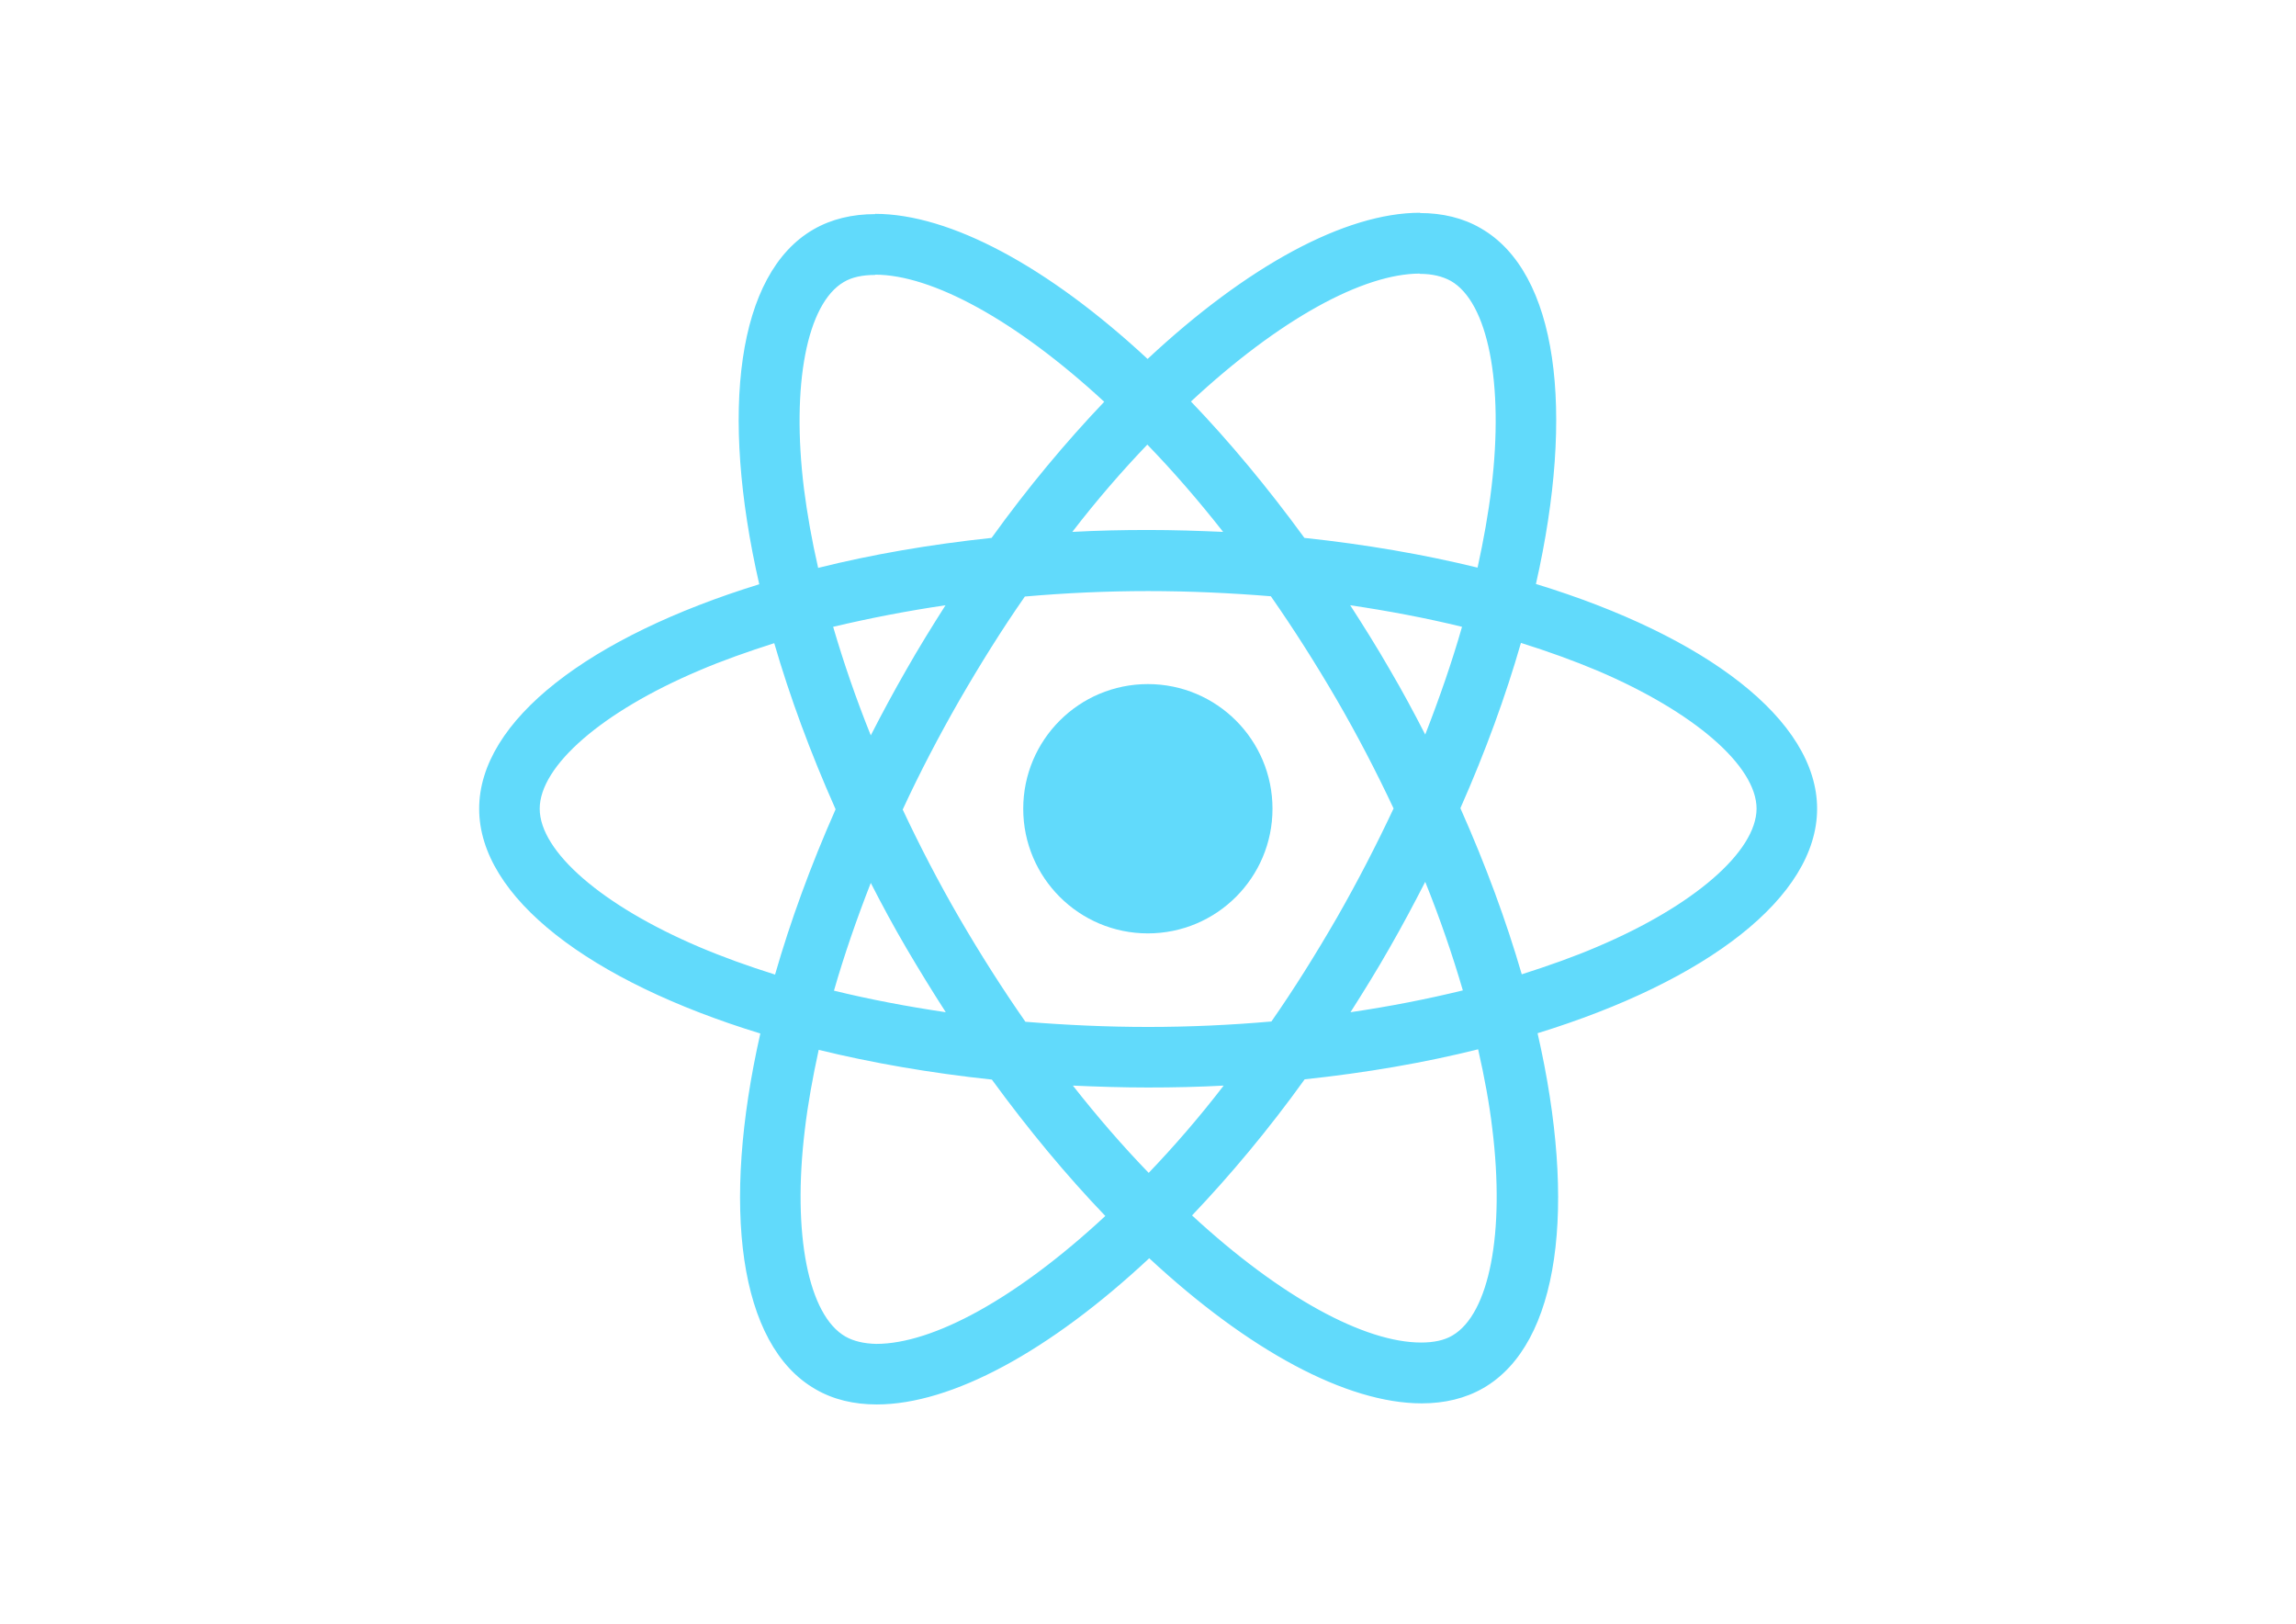
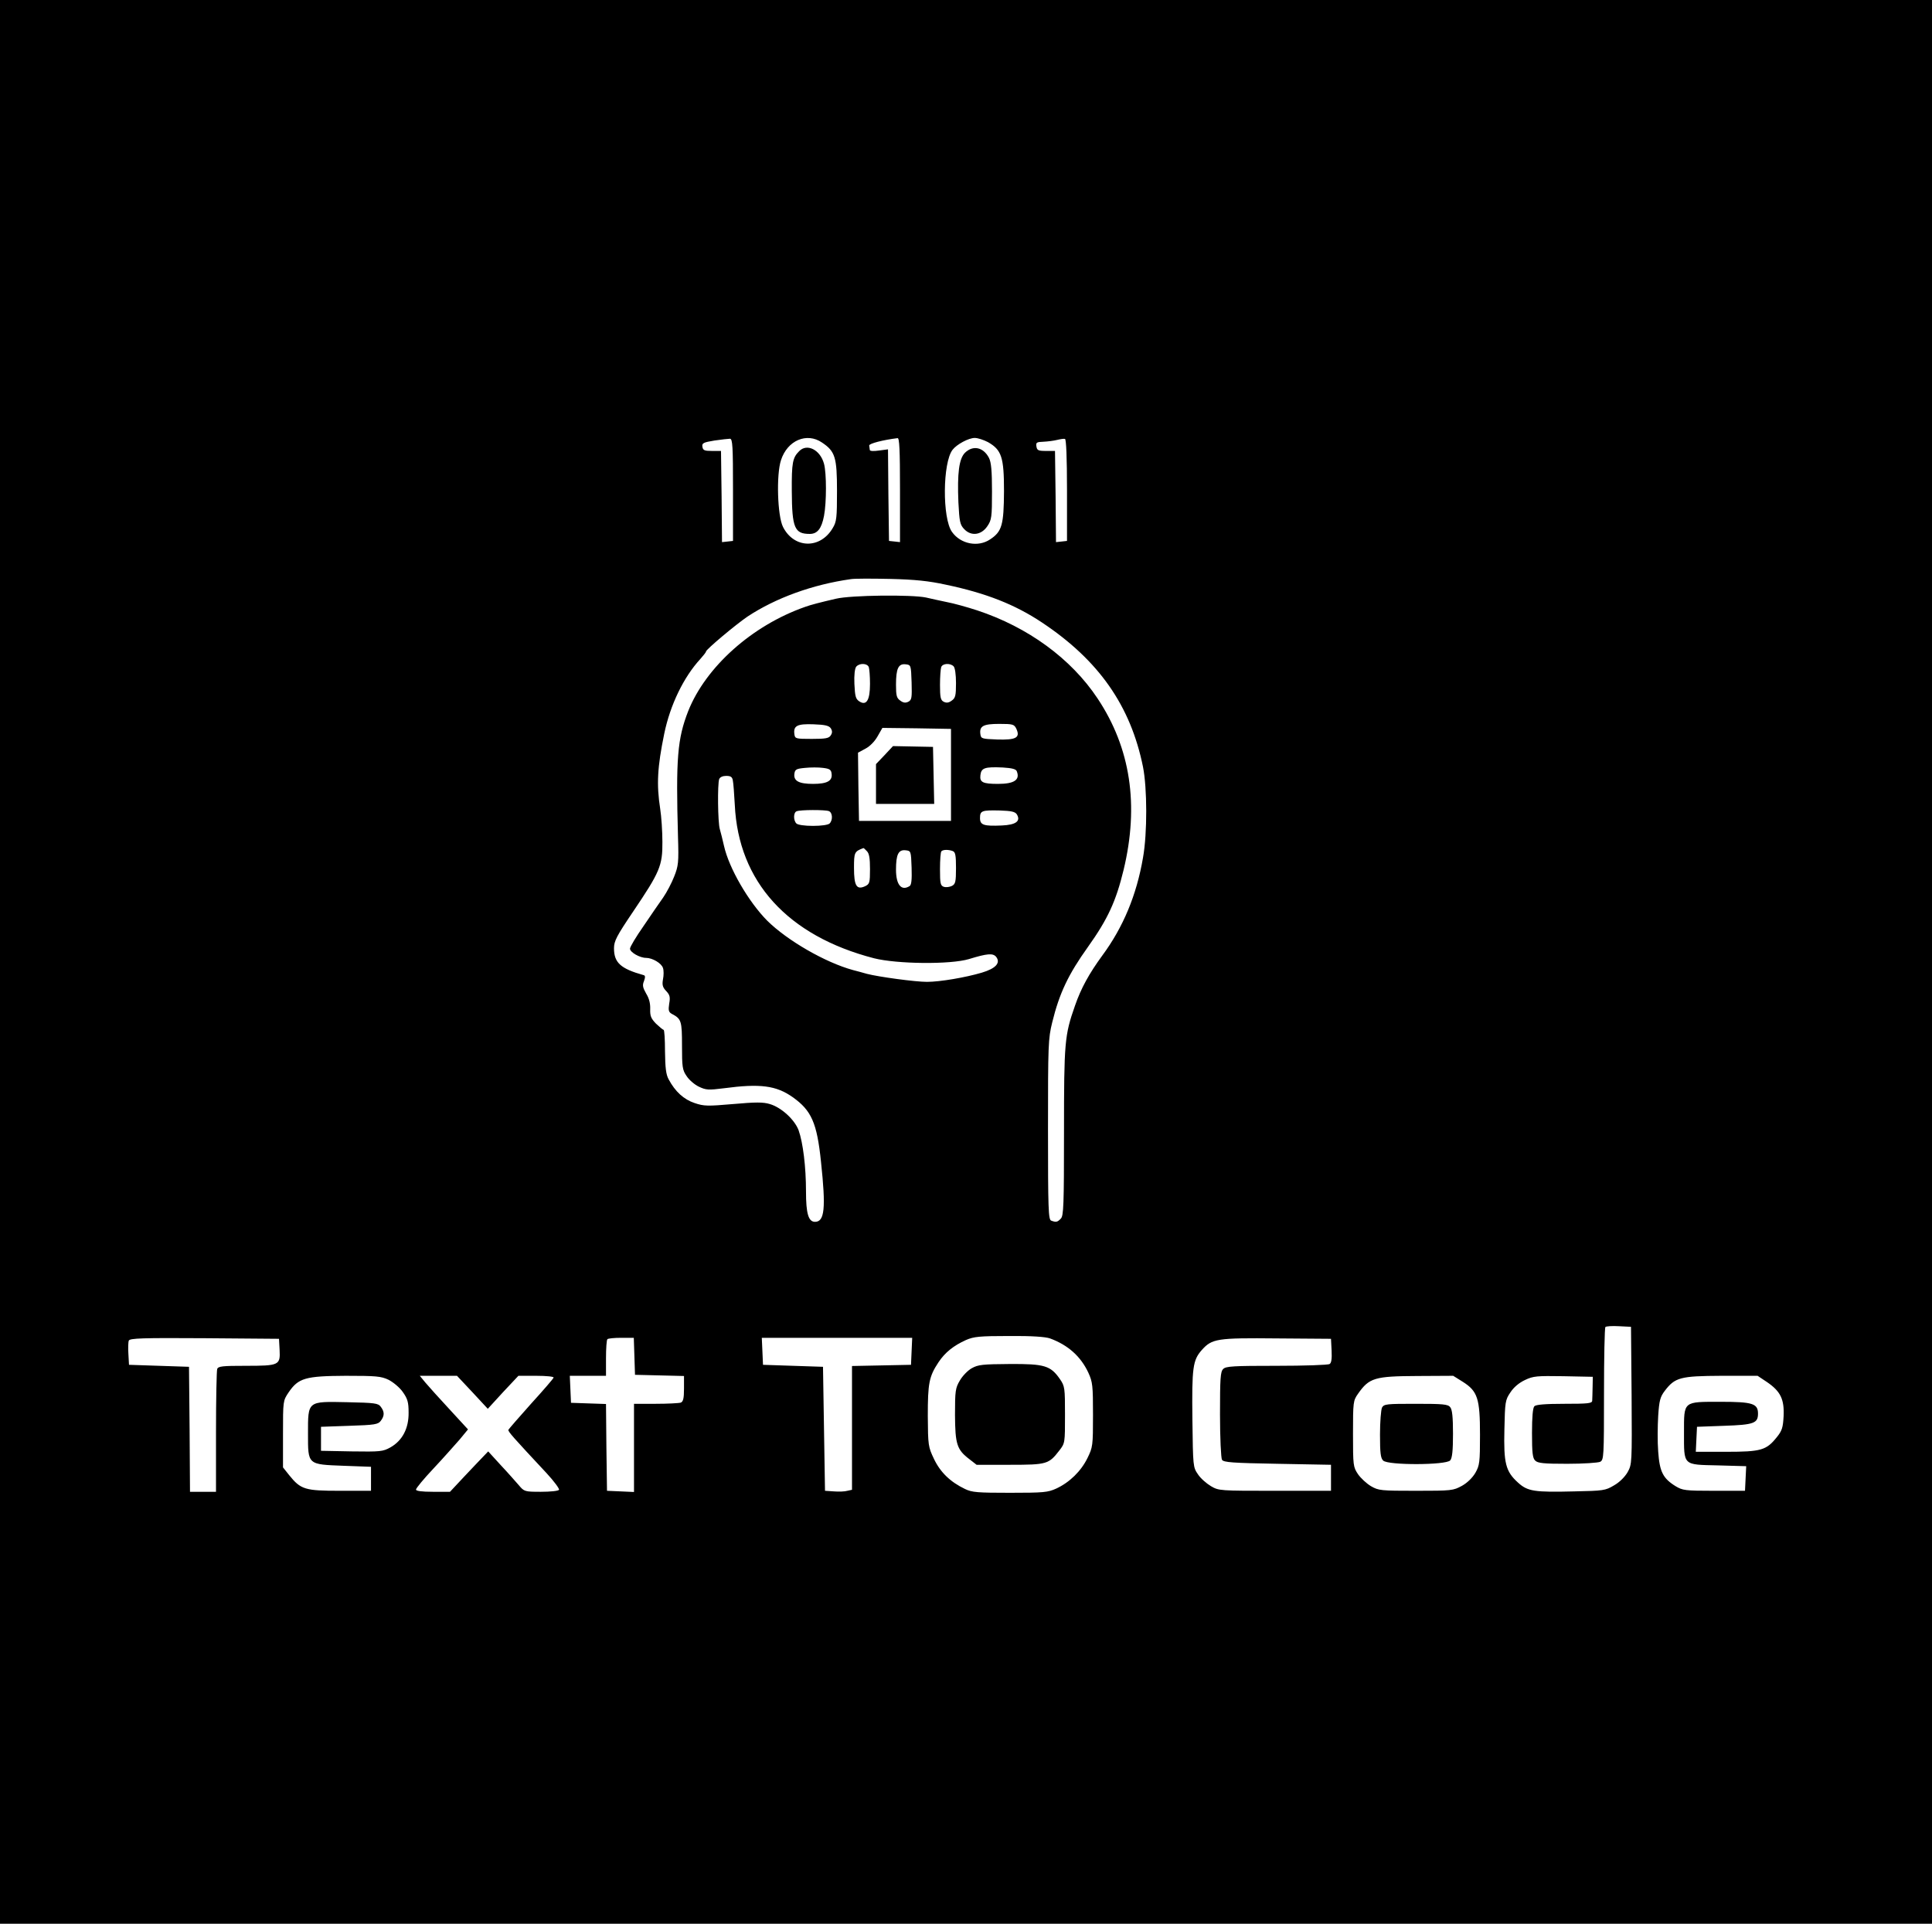
- <svg xmlns="http://www.w3.org/2000/svg" viewBox="0 0 841.9 595.3">
-   <g fill="#61DAFB">
-     <path d="M666.3 296.5c0-32.5-40.7-63.3-103.1-82.4 14.4-63.6 8-114.2-20.2-130.4-6.5-3.8-14.1-5.6-22.4-5.6v22.3c4.6 0 8.3.9 11.4 2.6 13.6 7.8 19.5 37.5 14.9 75.7-1.1 9.4-2.9 19.3-5.1 29.4-19.6-4.8-41-8.5-63.5-10.9-13.5-18.5-27.5-35.3-41.6-50 32.6-30.3 63.2-46.9 84-46.9V78c-27.5 0-63.5 19.6-99.9 53.6-36.4-33.8-72.4-53.2-99.9-53.2v22.3c20.7 0 51.4 16.5 84 46.6-14 14.7-28 31.4-41.3 49.9-22.6 2.4-44 6.1-63.6 11-2.3-10-4-19.7-5.2-29-4.7-38.2 1.1-67.9 14.6-75.8 3-1.8 6.9-2.6 11.5-2.6V78.5c-8.4 0-16 1.8-22.6 5.6-28.1 16.2-34.4 66.7-19.9 130.1-62.2 19.2-102.7 49.9-102.7 82.3 0 32.5 40.7 63.3 103.1 82.4-14.4 63.6-8 114.2 20.2 130.4 6.5 3.8 14.1 5.6 22.5 5.6 27.5 0 63.5-19.6 99.9-53.6 36.4 33.8 72.4 53.2 99.9 53.2 8.4 0 16-1.8 22.6-5.6 28.1-16.2 34.4-66.7 19.9-130.1 62-19.1 102.5-49.9 102.5-82.3zm-130.2-66.7c-3.7 12.9-8.3 26.2-13.5 39.5-4.1-8-8.4-16-13.1-24-4.6-8-9.5-15.8-14.4-23.4 14.2 2.1 27.9 4.7 41 7.9zm-45.8 106.5c-7.8 13.5-15.8 26.3-24.1 38.2-14.9 1.3-30 2-45.2 2-15.1 0-30.2-.7-45-1.9-8.3-11.9-16.4-24.6-24.2-38-7.6-13.1-14.5-26.4-20.8-39.8 6.2-13.4 13.2-26.8 20.7-39.9 7.8-13.5 15.8-26.3 24.1-38.2 14.9-1.3 30-2 45.2-2 15.1 0 30.2.7 45 1.9 8.3 11.9 16.4 24.6 24.2 38 7.6 13.1 14.5 26.4 20.8 39.8-6.3 13.4-13.2 26.8-20.7 39.9zm32.3-13c5.4 13.4 10 26.8 13.8 39.8-13.1 3.2-26.9 5.9-41.2 8 4.9-7.7 9.8-15.6 14.4-23.7 4.6-8 8.9-16.1 13-24.1zM421.2 430c-9.3-9.6-18.6-20.3-27.8-32 9 .4 18.2.7 27.5.7 9.4 0 18.7-.2 27.8-.7-9 11.7-18.3 22.4-27.5 32zm-74.4-58.9c-14.2-2.1-27.9-4.7-41-7.9 3.7-12.9 8.3-26.2 13.5-39.5 4.1 8 8.4 16 13.1 24 4.7 8 9.5 15.8 14.4 23.4zM420.7 163c9.3 9.6 18.6 20.3 27.8 32-9-.4-18.2-.7-27.5-.7-9.4 0-18.7.2-27.8.7 9-11.7 18.3-22.4 27.5-32zm-74 58.9c-4.9 7.7-9.8 15.6-14.4 23.7-4.6 8-8.9 16-13 24-5.4-13.4-10-26.8-13.8-39.8 13.1-3.1 26.9-5.8 41.2-7.9zm-90.5 125.2c-35.4-15.1-58.3-34.9-58.3-50.6 0-15.7 22.9-35.6 58.3-50.6 8.6-3.7 18-7 27.7-10.1 5.7 19.6 13.2 40 22.5 60.9-9.2 20.8-16.6 41.1-22.2 60.6-9.9-3.1-19.3-6.5-28-10.2zM310 490c-13.6-7.8-19.5-37.5-14.9-75.7 1.1-9.4 2.9-19.3 5.1-29.4 19.6 4.8 41 8.5 63.5 10.9 13.5 18.5 27.5 35.3 41.6 50-32.6 30.3-63.2 46.9-84 46.9-4.5-.1-8.3-1-11.3-2.7zm237.2-76.2c4.7 38.2-1.1 67.9-14.6 75.8-3 1.8-6.9 2.6-11.5 2.6-20.7 0-51.4-16.5-84-46.6 14-14.7 28-31.4 41.3-49.9 22.6-2.4 44-6.1 63.6-11 2.3 10.1 4.1 19.8 5.2 29.1zm38.5-66.7c-8.6 3.7-18 7-27.7 10.1-5.7-19.6-13.2-40-22.5-60.9 9.2-20.8 16.6-41.1 22.2-60.6 9.9 3.1 19.3 6.5 28.1 10.2 35.4 15.1 58.3 34.9 58.3 50.6-.1 15.7-23 35.6-58.4 50.6zM320.8 78.4z" />
-     <circle cx="420.9" cy="296.5" r="45.7" />
-     <path d="M520.5 78.1z" />
+ <svg xmlns="http://www.w3.org/2000/svg" version="1.0" width="966pt" height="962pt" viewBox="0 0 966 962" preserveAspectRatio="xMidYMid meet">
+   <g transform="translate(0,962) scale(0.1,-0.1)" fill="#000000" stroke="none">
+     <path d="M0 4810 l0 -4810 4830 0 4830 0 0 4810 0 4810 -4830 0 -4830 0 0 -4810z m3665 2360 l0 -255 -27 -3 -28 -3 -2 228 -3 228 -45 0 c-38 0 -45 3 -48 21 -3 18 5 22 60 31 35 5 70 9 78 9 13 -1 15 -37 15 -256z m445 237 c66 -44 75 -74 75 -242 0 -133 -2 -154 -21 -185 -62 -107 -194 -104 -249 5 -28 56 -34 262 -10 334 32 99 129 140 205 88z m390 -238 l0 -260 -27 3 -28 3 -3 229 -2 229 -45 -6 c-27 -4 -46 -3 -46 3 -1 6 -2 15 -3 22 -1 10 69 28 142 37 9 1 12 -57 12 -260z m440 240 c68 -39 80 -75 80 -245 -1 -169 -10 -202 -69 -241 -60 -41 -148 -24 -191 37 -49 68 -47 347 3 411 21 27 80 59 111 59 15 0 45 -10 66 -21z m395 -240 l0 -254 -27 -3 -28 -3 -2 228 -3 228 -45 0 c-39 0 -45 3 -48 23 -3 19 1 22 35 23 21 1 52 5 68 9 17 4 35 7 40 5 6 -1 10 -94 10 -256z m-605 -473 c200 -42 345 -99 480 -189 284 -189 443 -416 505 -722 21 -106 22 -331 0 -454 -32 -187 -99 -348 -204 -490 -65 -89 -106 -163 -136 -250 -52 -148 -55 -181 -55 -631 0 -367 -2 -421 -16 -434 -17 -18 -24 -19 -48 -10 -14 5 -16 55 -16 456 0 423 1 454 21 535 36 147 81 241 179 378 99 139 140 228 178 385 78 324 35 609 -130 857 -132 199 -348 357 -603 441 -49 16 -117 35 -150 41 -33 7 -80 17 -105 23 -71 15 -374 12 -450 -6 -78 -18 -128 -31 -155 -41 -265 -93 -496 -300 -584 -521 -54 -139 -62 -235 -51 -629 4 -128 2 -145 -19 -198 -12 -31 -37 -79 -55 -105 -18 -26 -63 -90 -99 -144 -37 -53 -67 -103 -67 -112 0 -18 49 -46 80 -46 32 0 78 -27 85 -51 4 -11 4 -37 0 -56 -5 -28 -2 -40 16 -59 18 -19 21 -30 15 -63 -5 -33 -3 -42 13 -51 48 -25 51 -36 51 -159 0 -106 2 -122 23 -152 12 -19 40 -43 61 -53 36 -17 47 -18 126 -8 180 24 261 14 344 -45 93 -66 121 -128 141 -323 25 -233 18 -300 -30 -300 -33 0 -45 42 -45 152 0 123 -15 244 -37 306 -20 53 -86 114 -144 131 -33 10 -70 10 -183 0 -128 -11 -146 -11 -193 5 -54 18 -97 57 -130 119 -13 24 -17 57 -18 140 0 59 -3 107 -7 107 -3 0 -20 14 -38 31 -25 26 -30 38 -29 73 1 27 -5 53 -20 77 -17 30 -20 42 -11 63 7 20 7 28 -3 30 -114 32 -147 62 -147 134 0 36 13 61 96 184 133 197 147 229 146 348 0 52 -5 127 -11 165 -19 123 -14 209 20 375 30 146 98 285 181 375 15 17 28 33 28 37 0 10 149 135 208 175 141 93 325 160 517 187 17 3 104 3 195 1 125 -3 193 -10 280 -29z m-386 -412 c3 -9 6 -46 6 -84 0 -82 -18 -111 -54 -87 -18 12 -21 26 -24 87 -2 44 2 77 9 86 16 19 55 18 63 -2z m214 -76 c2 -77 1 -88 -16 -97 -14 -7 -25 -6 -40 5 -19 13 -22 25 -22 80 0 81 12 106 48 102 27 -3 27 -4 30 -90z m210 80 c7 -7 12 -41 12 -84 0 -63 -3 -75 -22 -88 -15 -11 -26 -12 -40 -5 -15 8 -18 22 -18 84 0 40 3 80 6 89 7 19 45 21 62 4z m-614 -310 c8 -13 8 -23 0 -35 -9 -15 -26 -18 -95 -18 -80 0 -84 1 -87 23 -6 43 14 53 96 50 58 -2 77 -7 86 -20z m928 -3 c20 -44 -2 -56 -96 -53 -76 3 -81 4 -84 26 -6 41 14 52 94 52 69 0 75 -2 86 -25z m-327 -230 l0 -230 -230 0 -230 0 -3 171 -2 170 37 20 c23 12 47 37 61 62 l24 42 171 -2 172 -3 0 -230z m-597 6 c5 -36 -22 -51 -93 -51 -71 0 -98 15 -93 51 3 21 9 25 53 29 28 3 68 3 90 0 33 -4 41 -9 43 -29z m926 12 c17 -43 -13 -63 -94 -63 -76 0 -92 8 -88 43 4 37 21 43 112 39 47 -3 66 -8 70 -19z m-1420 -45 c3 -13 7 -68 10 -123 18 -384 264 -655 696 -767 115 -29 382 -32 475 -4 91 28 119 30 135 12 25 -31 -1 -59 -71 -80 -81 -24 -209 -46 -274 -46 -59 0 -242 25 -300 40 -22 6 -53 15 -70 19 -139 38 -329 148 -429 247 -93 94 -191 262 -216 374 -7 30 -16 68 -21 84 -10 33 -12 226 -3 250 4 10 18 16 35 16 22 0 30 -5 33 -22z m480 -154 c19 -7 21 -45 4 -62 -7 -7 -41 -12 -83 -12 -42 0 -76 5 -83 12 -16 16 -15 55 1 61 18 8 143 8 161 1z m940 -16 c21 -34 -4 -53 -75 -56 -90 -4 -109 2 -109 37 0 37 9 40 99 38 58 -2 76 -6 85 -19z m-750 -184 c12 -11 16 -36 16 -90 0 -69 -2 -75 -25 -86 -42 -19 -55 2 -55 92 0 78 2 82 47 99 1 1 9 -6 17 -15z m224 -83 c2 -61 -1 -87 -10 -92 -41 -26 -68 6 -68 82 0 76 12 101 48 97 27 -3 27 -4 30 -87z m206 83 c13 -5 16 -22 16 -85 0 -69 -3 -80 -20 -89 -12 -6 -30 -8 -40 -5 -18 6 -20 16 -20 89 0 45 3 86 7 89 8 9 36 9 57 1z m3394 -2722 c2 -340 2 -344 -20 -384 -14 -24 -41 -51 -68 -66 -43 -26 -54 -27 -199 -30 -199 -5 -233 0 -281 44 -62 56 -72 97 -68 266 3 137 4 147 30 185 16 25 43 48 73 62 42 20 59 21 192 19 l147 -3 -1 -52 c-1 -29 -1 -60 -2 -68 -1 -13 -23 -15 -139 -15 -94 0 -142 -4 -150 -12 -8 -8 -12 -53 -12 -134 0 -98 3 -126 16 -138 13 -13 42 -16 160 -16 81 0 154 5 165 10 18 10 19 25 19 339 0 180 3 331 7 335 4 4 34 6 68 4 l60 -3 3 -343z m-2908 285 c90 -33 154 -90 192 -172 21 -46 23 -64 23 -210 0 -155 -1 -162 -28 -217 -32 -65 -89 -121 -156 -152 -42 -19 -63 -21 -231 -21 -162 0 -190 2 -225 19 -73 35 -123 83 -155 150 -29 61 -30 68 -31 215 0 163 6 197 53 268 33 50 76 84 138 112 39 17 68 20 215 20 114 1 182 -4 205 -12z m-3852 -57 c4 -77 -2 -80 -169 -80 -116 0 -138 -2 -143 -16 -3 -9 -6 -150 -6 -315 l0 -299 -65 0 -65 0 -2 313 -3 312 -150 5 -150 5 -3 54 c-2 29 -1 60 2 67 5 12 69 14 378 12 l373 -3 3 -55z m1774 -32 l3 -93 123 -3 122 -3 0 -63 c0 -49 -4 -65 -16 -70 -9 -3 -65 -6 -125 -6 l-109 0 0 -220 0 -221 -67 3 -68 3 -3 217 -2 217 -88 3 -87 3 -3 68 -3 67 91 0 90 0 0 88 c0 49 3 92 7 95 3 4 35 7 69 7 l63 0 3 -92z m1386 25 l-3 -68 -147 -3 -148 -3 0 -309 0 -310 -23 -5 c-13 -4 -43 -5 -68 -3 l-44 3 -5 310 -5 310 -150 5 -150 5 -3 68 -3 67 376 0 376 0 -3 -67z m2100 3 c2 -41 -1 -62 -10 -67 -7 -5 -126 -9 -265 -9 -215 0 -254 -2 -267 -16 -14 -13 -16 -48 -16 -227 0 -117 5 -219 10 -227 8 -13 54 -16 277 -20 l268 -5 0 -65 0 -65 -280 0 c-274 0 -281 0 -320 23 -22 13 -52 39 -65 59 -25 36 -25 40 -28 274 -3 261 2 297 47 348 51 57 76 61 376 58 l270 -2 3 -59z m-4715 -146 c23 -12 55 -38 71 -61 24 -34 29 -51 29 -103 1 -79 -31 -140 -91 -174 -38 -21 -50 -22 -194 -20 l-153 3 0 60 0 60 142 5 c127 4 144 7 157 25 19 25 19 45 0 70 -13 18 -29 20 -168 23 -200 4 -196 8 -196 -158 0 -156 -3 -153 179 -160 l136 -5 0 -60 0 -60 -155 0 c-175 0 -196 6 -254 78 l-31 39 0 166 c0 167 0 167 28 209 49 72 84 82 285 83 153 0 177 -2 215 -20z m419 -62 l77 -83 76 83 77 82 90 0 c50 0 88 -4 86 -9 -1 -5 -52 -64 -113 -131 -60 -67 -111 -126 -113 -130 -3 -8 23 -37 191 -217 37 -40 65 -78 62 -83 -3 -6 -44 -10 -90 -10 -82 0 -84 1 -111 33 -15 17 -55 63 -90 100 l-63 69 -23 -24 c-13 -13 -56 -59 -96 -101 l-72 -77 -85 0 c-57 0 -85 4 -85 11 0 7 39 54 88 106 48 51 106 117 130 144 l42 51 -92 100 c-51 55 -106 116 -121 134 l-28 34 93 0 93 0 77 -82z m4952 52 c74 -47 86 -83 86 -265 0 -137 -2 -153 -23 -190 -14 -24 -40 -50 -67 -65 -44 -24 -51 -25 -230 -25 -175 0 -187 1 -225 23 -22 13 -51 40 -65 60 -24 36 -25 43 -25 202 0 159 1 166 25 200 56 80 83 88 296 89 l180 1 48 -30z m1522 -2 c67 -46 86 -86 82 -170 -3 -57 -8 -73 -34 -105 -52 -65 -78 -73 -252 -73 l-153 0 3 63 3 62 136 5 c149 5 169 13 169 61 0 50 -27 59 -185 59 -191 0 -185 5 -185 -154 0 -167 -7 -160 170 -164 l141 -4 -3 -61 -3 -62 -155 0 c-145 0 -157 2 -192 23 -63 39 -80 72 -87 173 -4 49 -3 129 0 179 5 76 10 95 33 125 51 67 78 74 282 75 l182 0 48 -32z" />
+     <path d="M3996 7364 c-33 -33 -38 -57 -37 -201 1 -184 14 -213 90 -213 38 0 59 27 71 90 13 67 13 214 0 261 -19 70 -85 103 -124 63z" />
+     <path d="M4825 7356 c-30 -30 -39 -102 -33 -248 5 -97 8 -112 29 -134 35 -37 86 -30 116 15 21 31 23 45 23 173 0 104 -4 146 -15 168 -28 54 -80 65 -120 26z" />
+     <path d="M4423 5844 l-43 -45 0 -99 0 -100 145 0 146 0 -3 143 -3 142 -100 2 -100 2 -42 -45z" />
+     <path d="M4859 2778 c-20 -11 -47 -39 -60 -62 -22 -37 -24 -52 -24 -171 1 -147 9 -174 72 -222 l36 -28 167 0 c185 0 194 3 247 72 28 36 28 38 28 178 0 134 -1 143 -25 178 -47 68 -77 77 -251 76 -135 -1 -158 -3 -190 -21z" />
+     <path d="M6910 2581 c-5 -11 -10 -71 -10 -135 0 -91 3 -118 16 -130 24 -24 315 -23 335 1 10 11 14 49 14 133 0 84 -4 122 -14 133 -11 15 -37 17 -172 17 -146 0 -159 -1 -169 -19z" />
  </g>
</svg>
